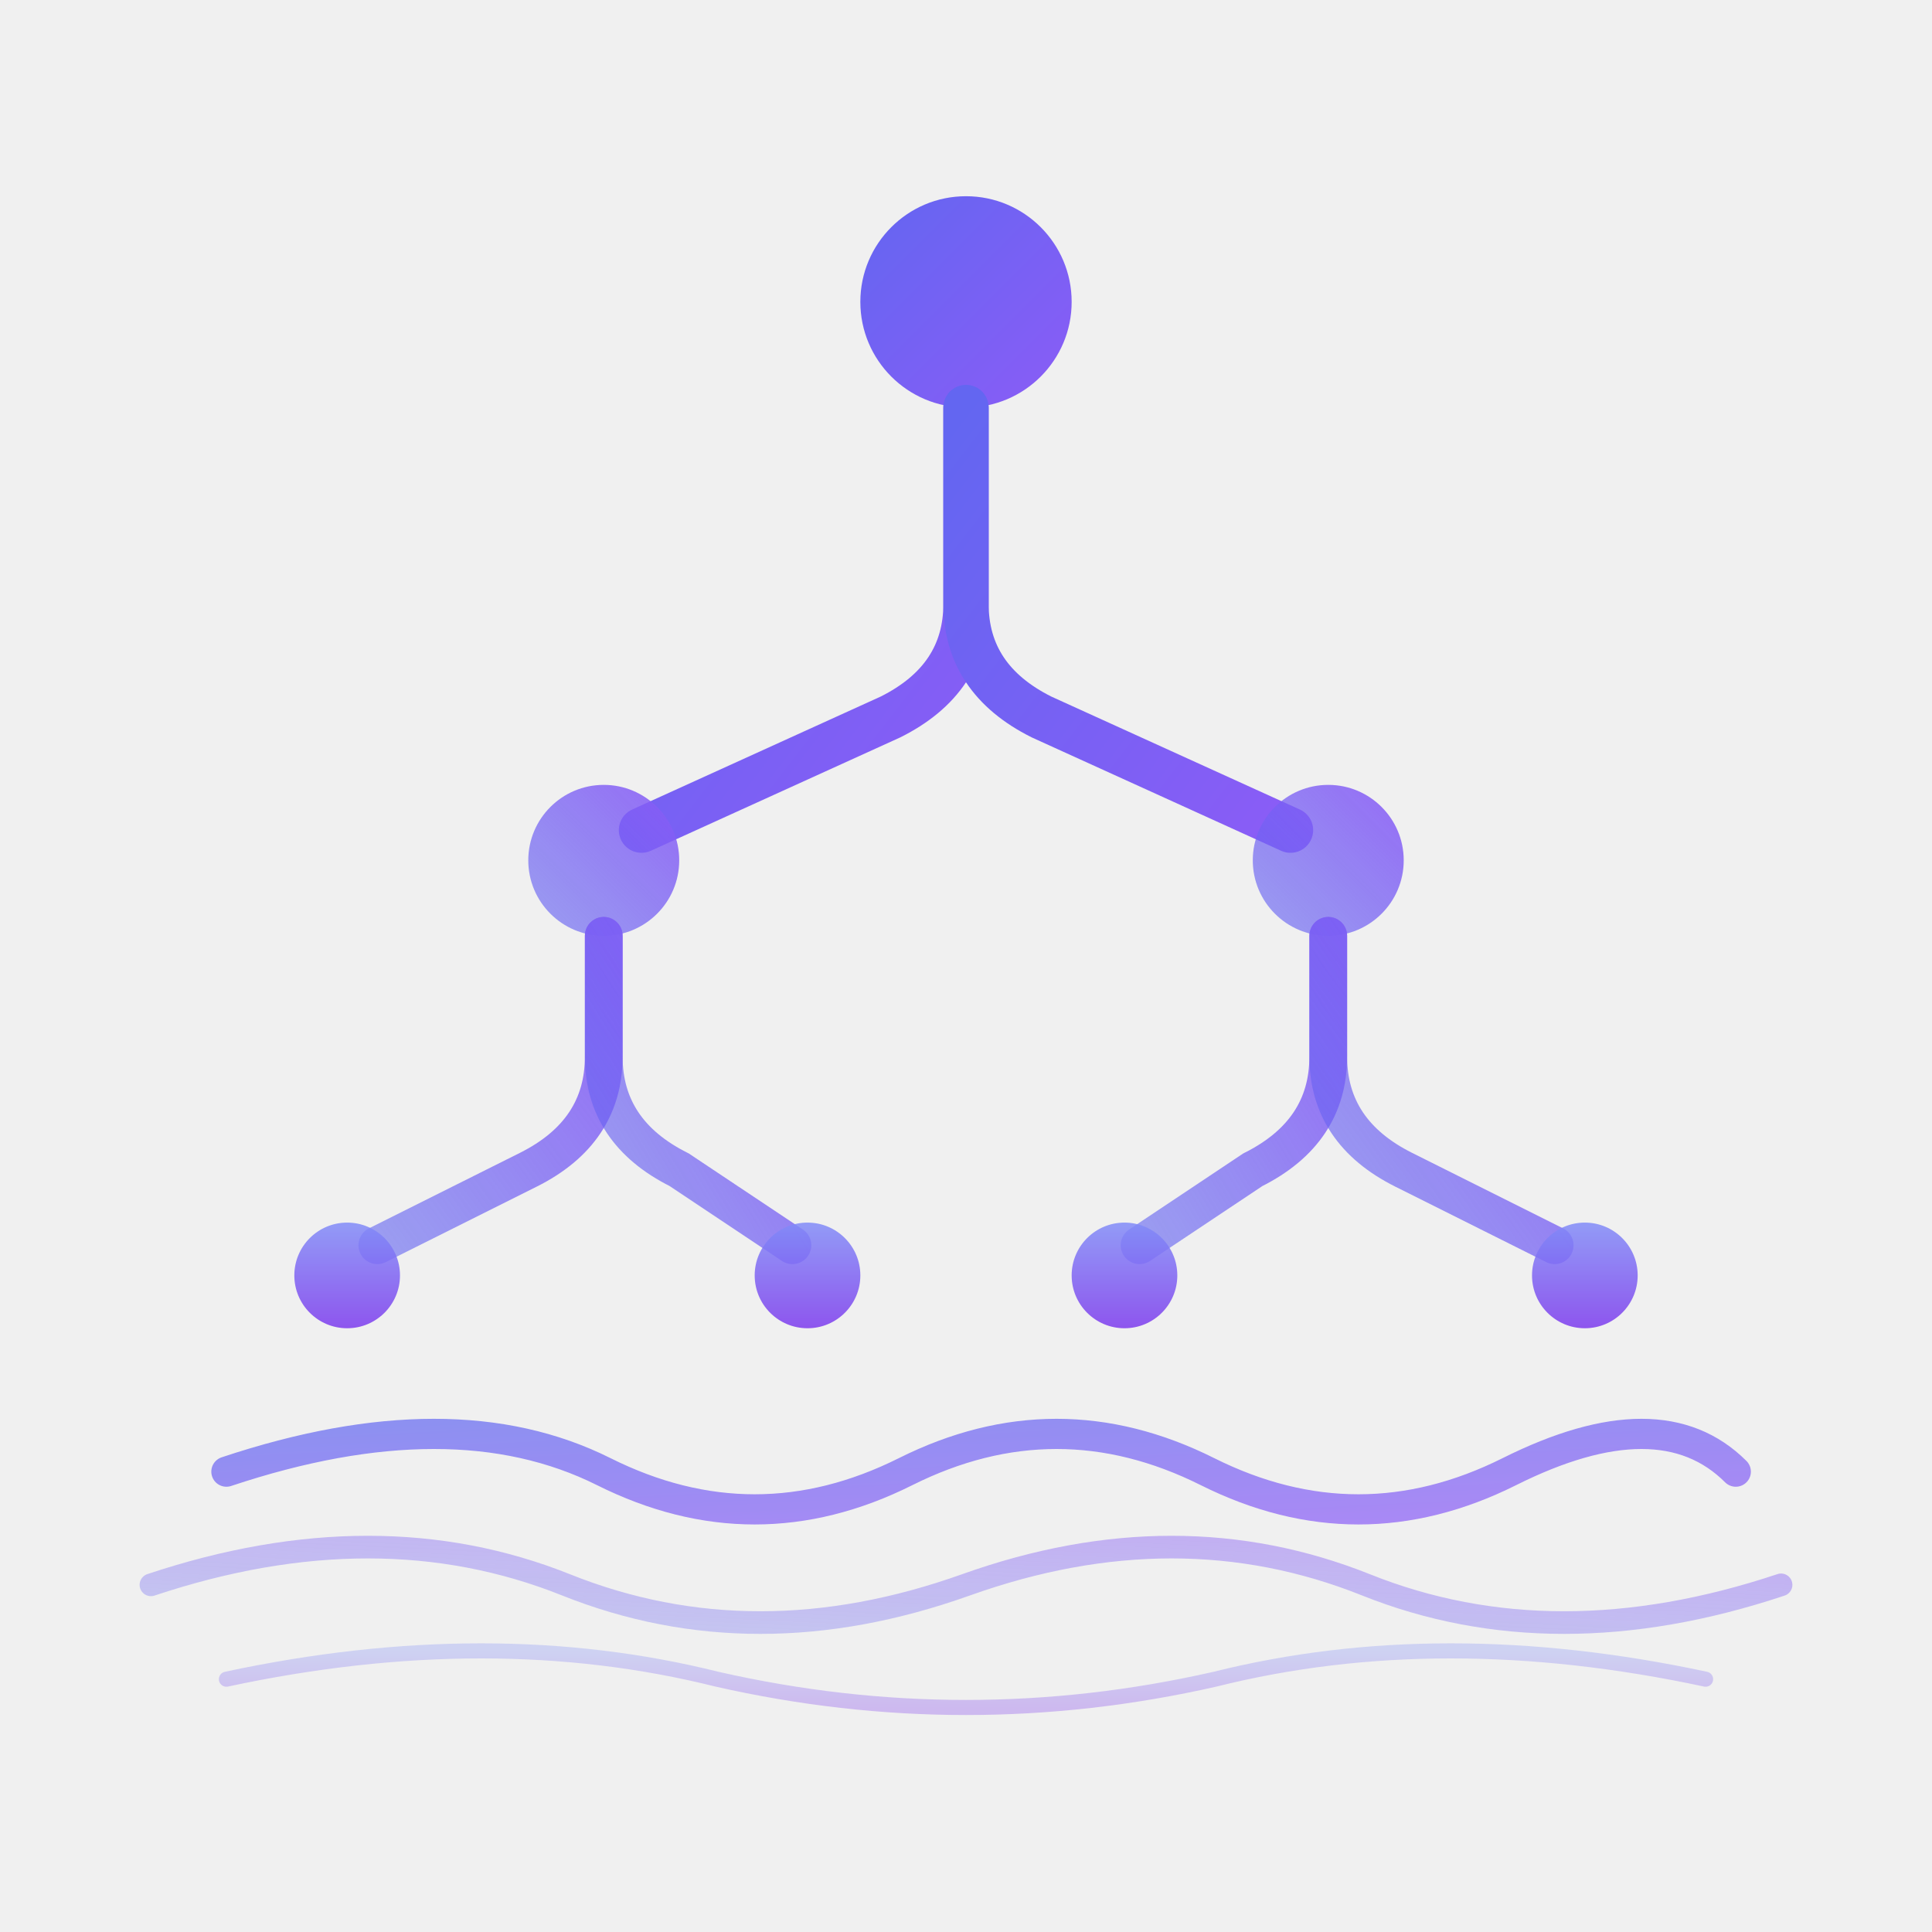
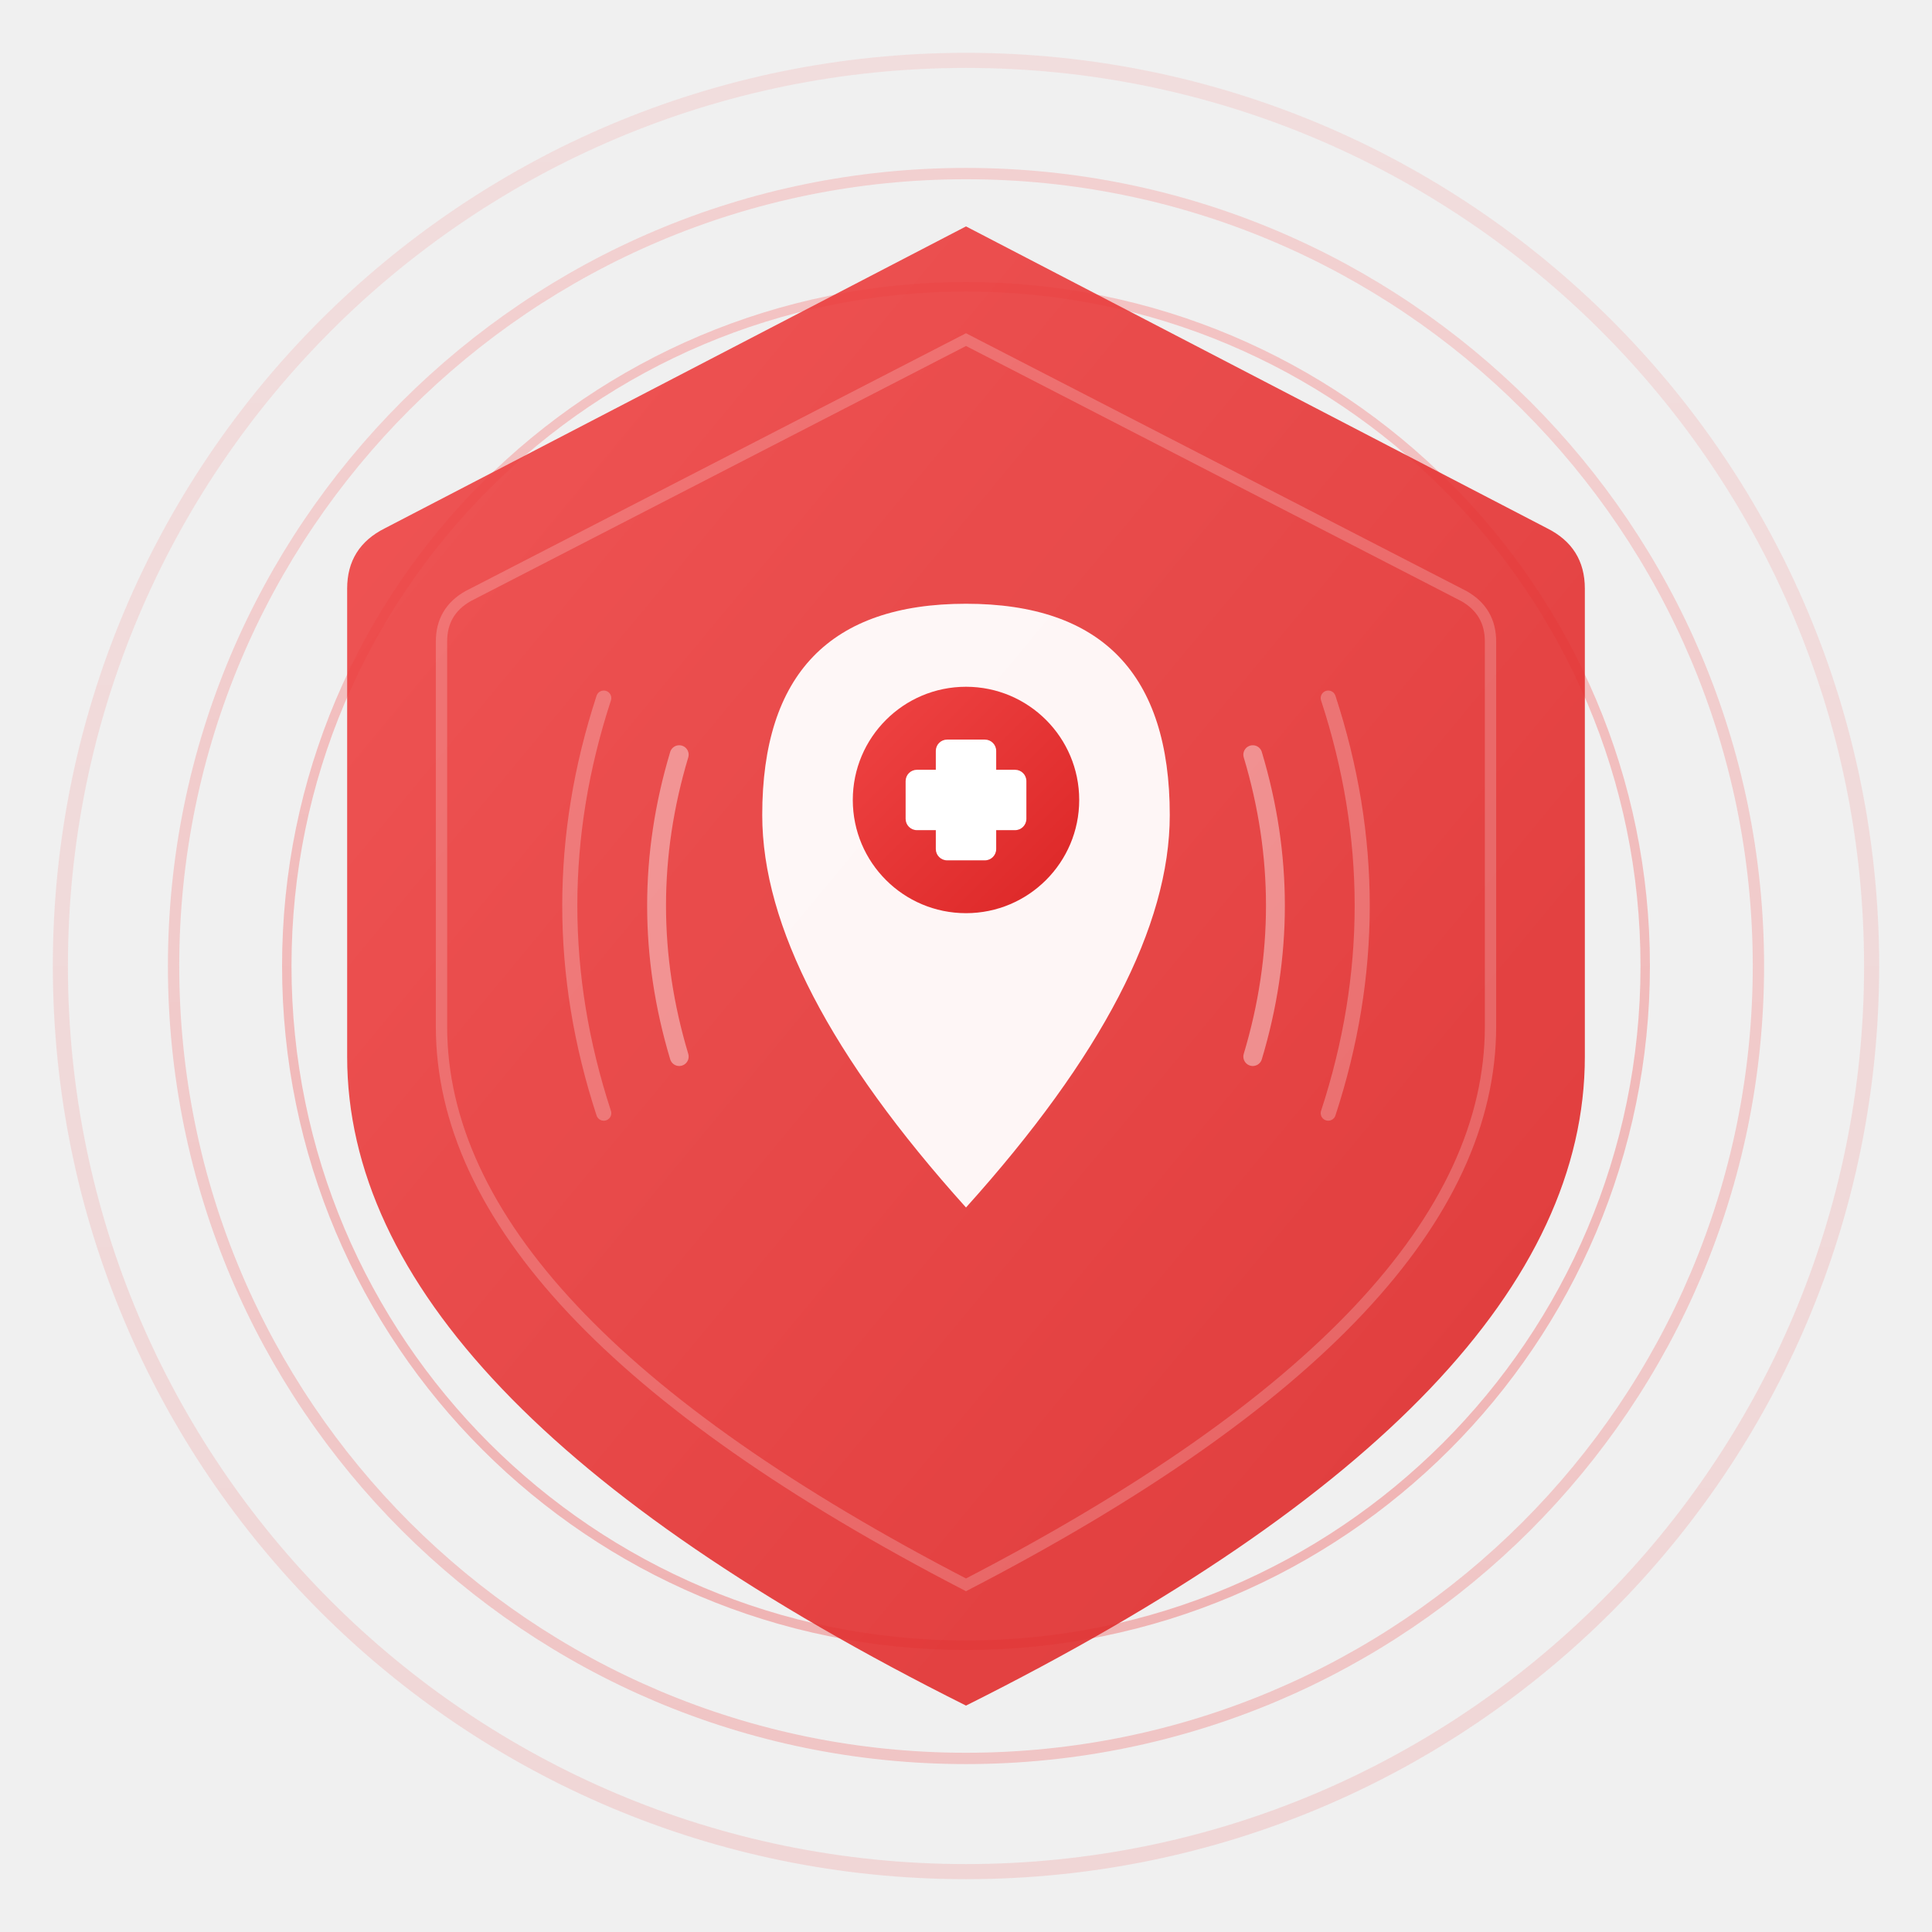
<svg xmlns="http://www.w3.org/2000/svg" viewBox="0 0 512 512" fill="none">
  <defs>
-     <linearGradient id="grad" x1="0%" y1="0%" x2="100%" y2="100%">
-       <stop offset="0%" stop-color="#6366f1" />
-       <stop offset="100%" stop-color="#8b5cf6" />
+     <linearGradient id="shield" x1="0%" y1="0%" x2="100%" y2="100%">
+       <stop offset="0%" stop-color="#ef4444" />
+       <stop offset="100%" stop-color="#dc2626" />
    </linearGradient>
-     <linearGradient id="grad2" x1="0%" y1="100%" x2="100%" y2="0%">
-       <stop offset="0%" stop-color="#6366f1" stop-opacity="0.6" />
-       <stop offset="100%" stop-color="#8b5cf6" stop-opacity="0.9" />
+     <linearGradient id="signal" x1="50%" y1="0%" x2="50%" y2="100%">
+       <stop offset="0%" stop-color="#f87171" />
+       <stop offset="100%" stop-color="#ef4444" />
    </linearGradient>
-     <linearGradient id="grad3" x1="50%" y1="0%" x2="50%" y2="100%">
-       <stop offset="0%" stop-color="#818cf8" />
-       <stop offset="100%" stop-color="#7c3aed" />
+     <linearGradient id="inner" x1="0%" y1="0%" x2="100%" y2="100%">
+       <stop offset="0%" stop-color="#fca5a5" />
+       <stop offset="100%" stop-color="#f87171" />
    </linearGradient>
  </defs>
-   <circle cx="256" cy="80" r="28" fill="url(#grad)" />
-   <path d="M256 108 L256 160 Q256 180 236 190 L170 220" stroke="url(#grad)" stroke-width="12" stroke-linecap="round" fill="none" />
-   <path d="M256 108 L256 160 Q256 180 276 190 L342 220" stroke="url(#grad)" stroke-width="12" stroke-linecap="round" fill="none" />
-   <circle cx="160" cy="228" r="20" fill="url(#grad2)" />
-   <circle cx="352" cy="228" r="20" fill="url(#grad2)" />
-   <path d="M160 248 L160 280 Q160 300 140 310 L100 330" stroke="url(#grad2)" stroke-width="10" stroke-linecap="round" fill="none" />
-   <path d="M160 248 L160 280 Q160 300 180 310 L210 330" stroke="url(#grad2)" stroke-width="10" stroke-linecap="round" fill="none" />
-   <path d="M352 248 L352 280 Q352 300 332 310 L302 330" stroke="url(#grad2)" stroke-width="10" stroke-linecap="round" fill="none" />
-   <path d="M352 248 L352 280 Q352 300 372 310 L412 330" stroke="url(#grad2)" stroke-width="10" stroke-linecap="round" fill="none" />
-   <circle cx="92" cy="338" r="14" fill="url(#grad3)" opacity="0.85" />
-   <circle cx="214" cy="338" r="14" fill="url(#grad3)" opacity="0.85" />
-   <circle cx="298" cy="338" r="14" fill="url(#grad3)" opacity="0.85" />
-   <circle cx="420" cy="338" r="14" fill="url(#grad3)" opacity="0.85" />
-   <path d="M60 390 Q120 370 160 390 Q200 410 240 390 Q280 370 320 390 Q360 410 400 390 Q440 370 460 390" stroke="url(#grad)" stroke-width="8" stroke-linecap="round" fill="none" opacity="0.7" />
-   <path d="M40 420 Q100 400 150 420 Q200 440 256 420 Q312 400 362 420 Q412 440 472 420" stroke="url(#grad2)" stroke-width="6" stroke-linecap="round" fill="none" opacity="0.5" />
-   <path d="M60 445 Q130 430 190 445 Q256 460 322 445 Q382 430 452 445" stroke="url(#grad3)" stroke-width="4" stroke-linecap="round" fill="none" opacity="0.3" />
+   <circle cx="256" cy="256" r="240" stroke="url(#signal)" stroke-width="4" fill="none" opacity="0.15" />
+   <circle cx="256" cy="256" r="210" stroke="url(#signal)" stroke-width="3" fill="none" opacity="0.25" />
+   <circle cx="256" cy="256" r="180" stroke="url(#signal)" stroke-width="2.5" fill="none" opacity="0.35" />
+   <path d="M256 60 L410 140 Q420 145 420 156 L420 280 Q420 370 256 452 Q92 370 92 280 L92 156 Q92 145 102 140 Z" fill="url(#shield)" opacity="0.9" />
+   <path d="M256 90 L388 158 Q395 162 395 170 L395 272 Q395 348 256 420 Q117 348 117 272 L117 170 Q117 162 124 158 Z" fill="none" stroke="white" stroke-width="3" opacity="0.2" />
+   <path d="M256 160 Q310 160 310 216 Q310 260 256 320 Q202 260 202 216 Q202 160 256 160 Z" fill="white" opacity="0.95" />
+   <circle cx="256" cy="212" r="30" fill="url(#shield)" />
+   <path d="M180 200 Q168 240 180 280" stroke="white" stroke-width="5" stroke-linecap="round" fill="none" opacity="0.4" />
+   <path d="M160 185 Q142 240 160 295" stroke="white" stroke-width="4" stroke-linecap="round" fill="none" opacity="0.25" />
+   <path d="M332 200 Q344 240 332 280" stroke="white" stroke-width="5" stroke-linecap="round" fill="none" opacity="0.4" />
+   <path d="M352 185 Q370 240 352 295" stroke="white" stroke-width="4" stroke-linecap="round" fill="none" opacity="0.25" />
+   <rect x="248" y="196" width="16" height="32" rx="3" fill="white" />
+   <rect x="240" y="204" width="32" height="16" rx="3" fill="white" />
</svg>
